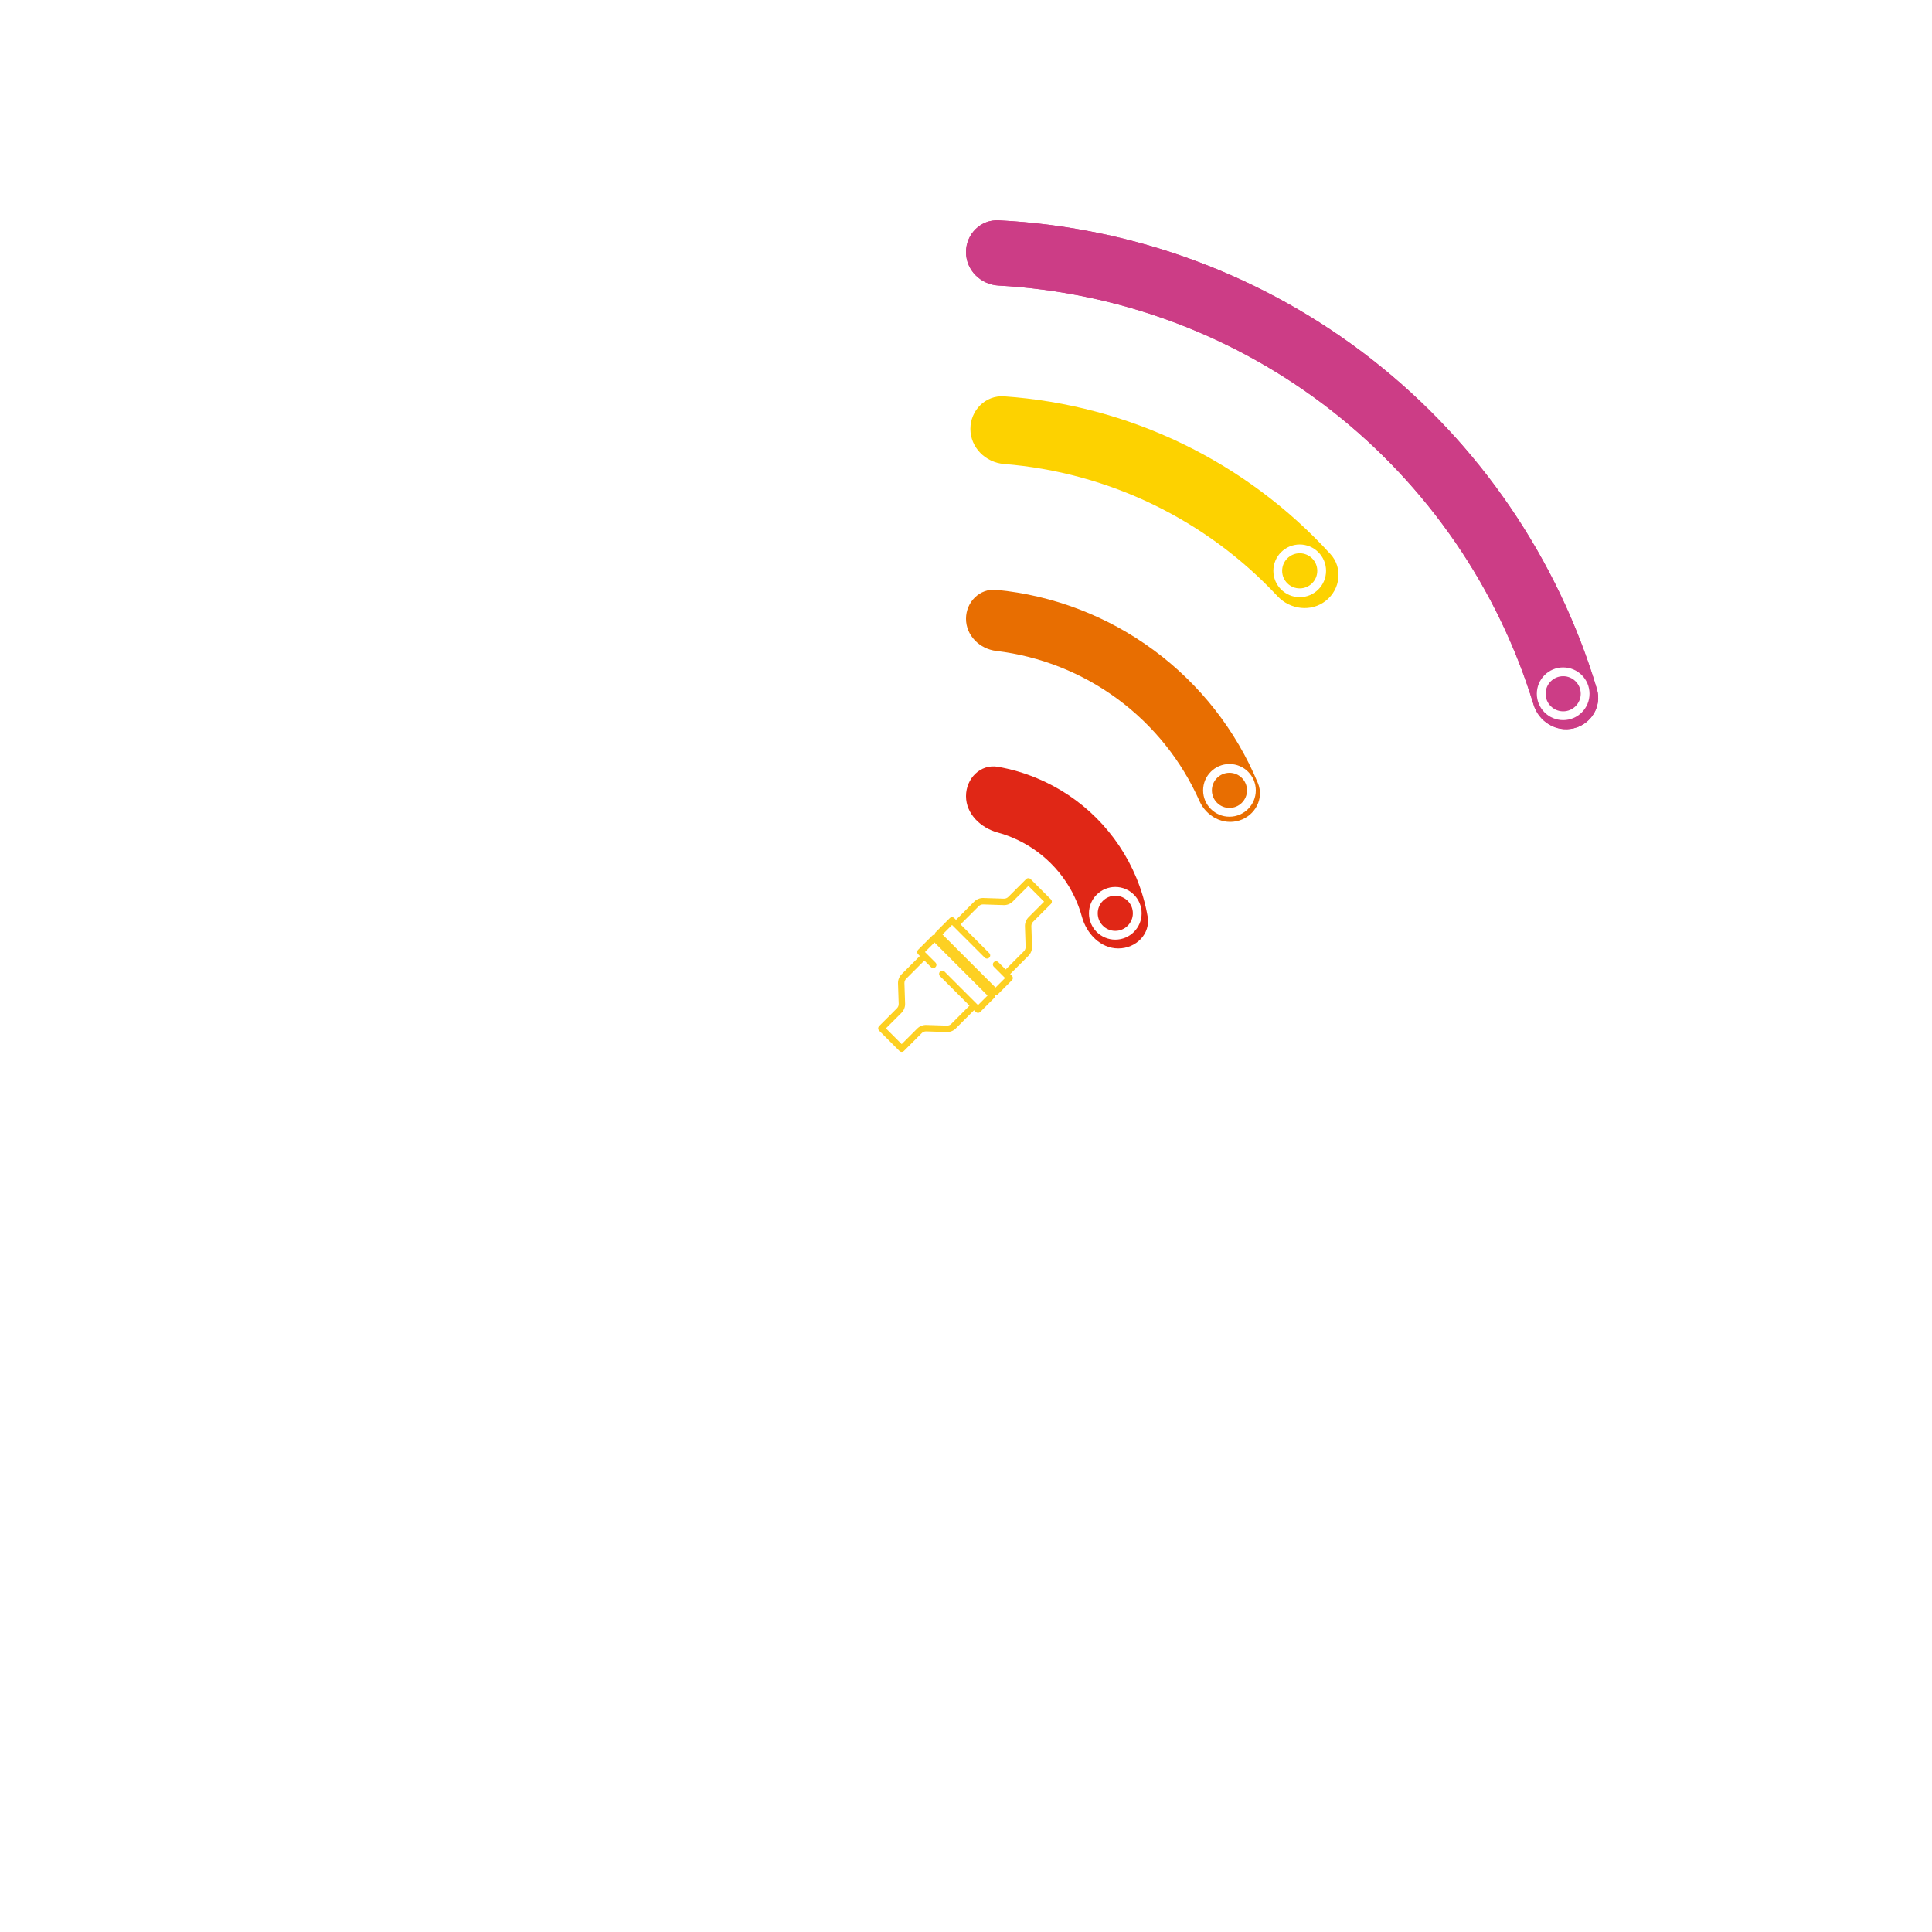
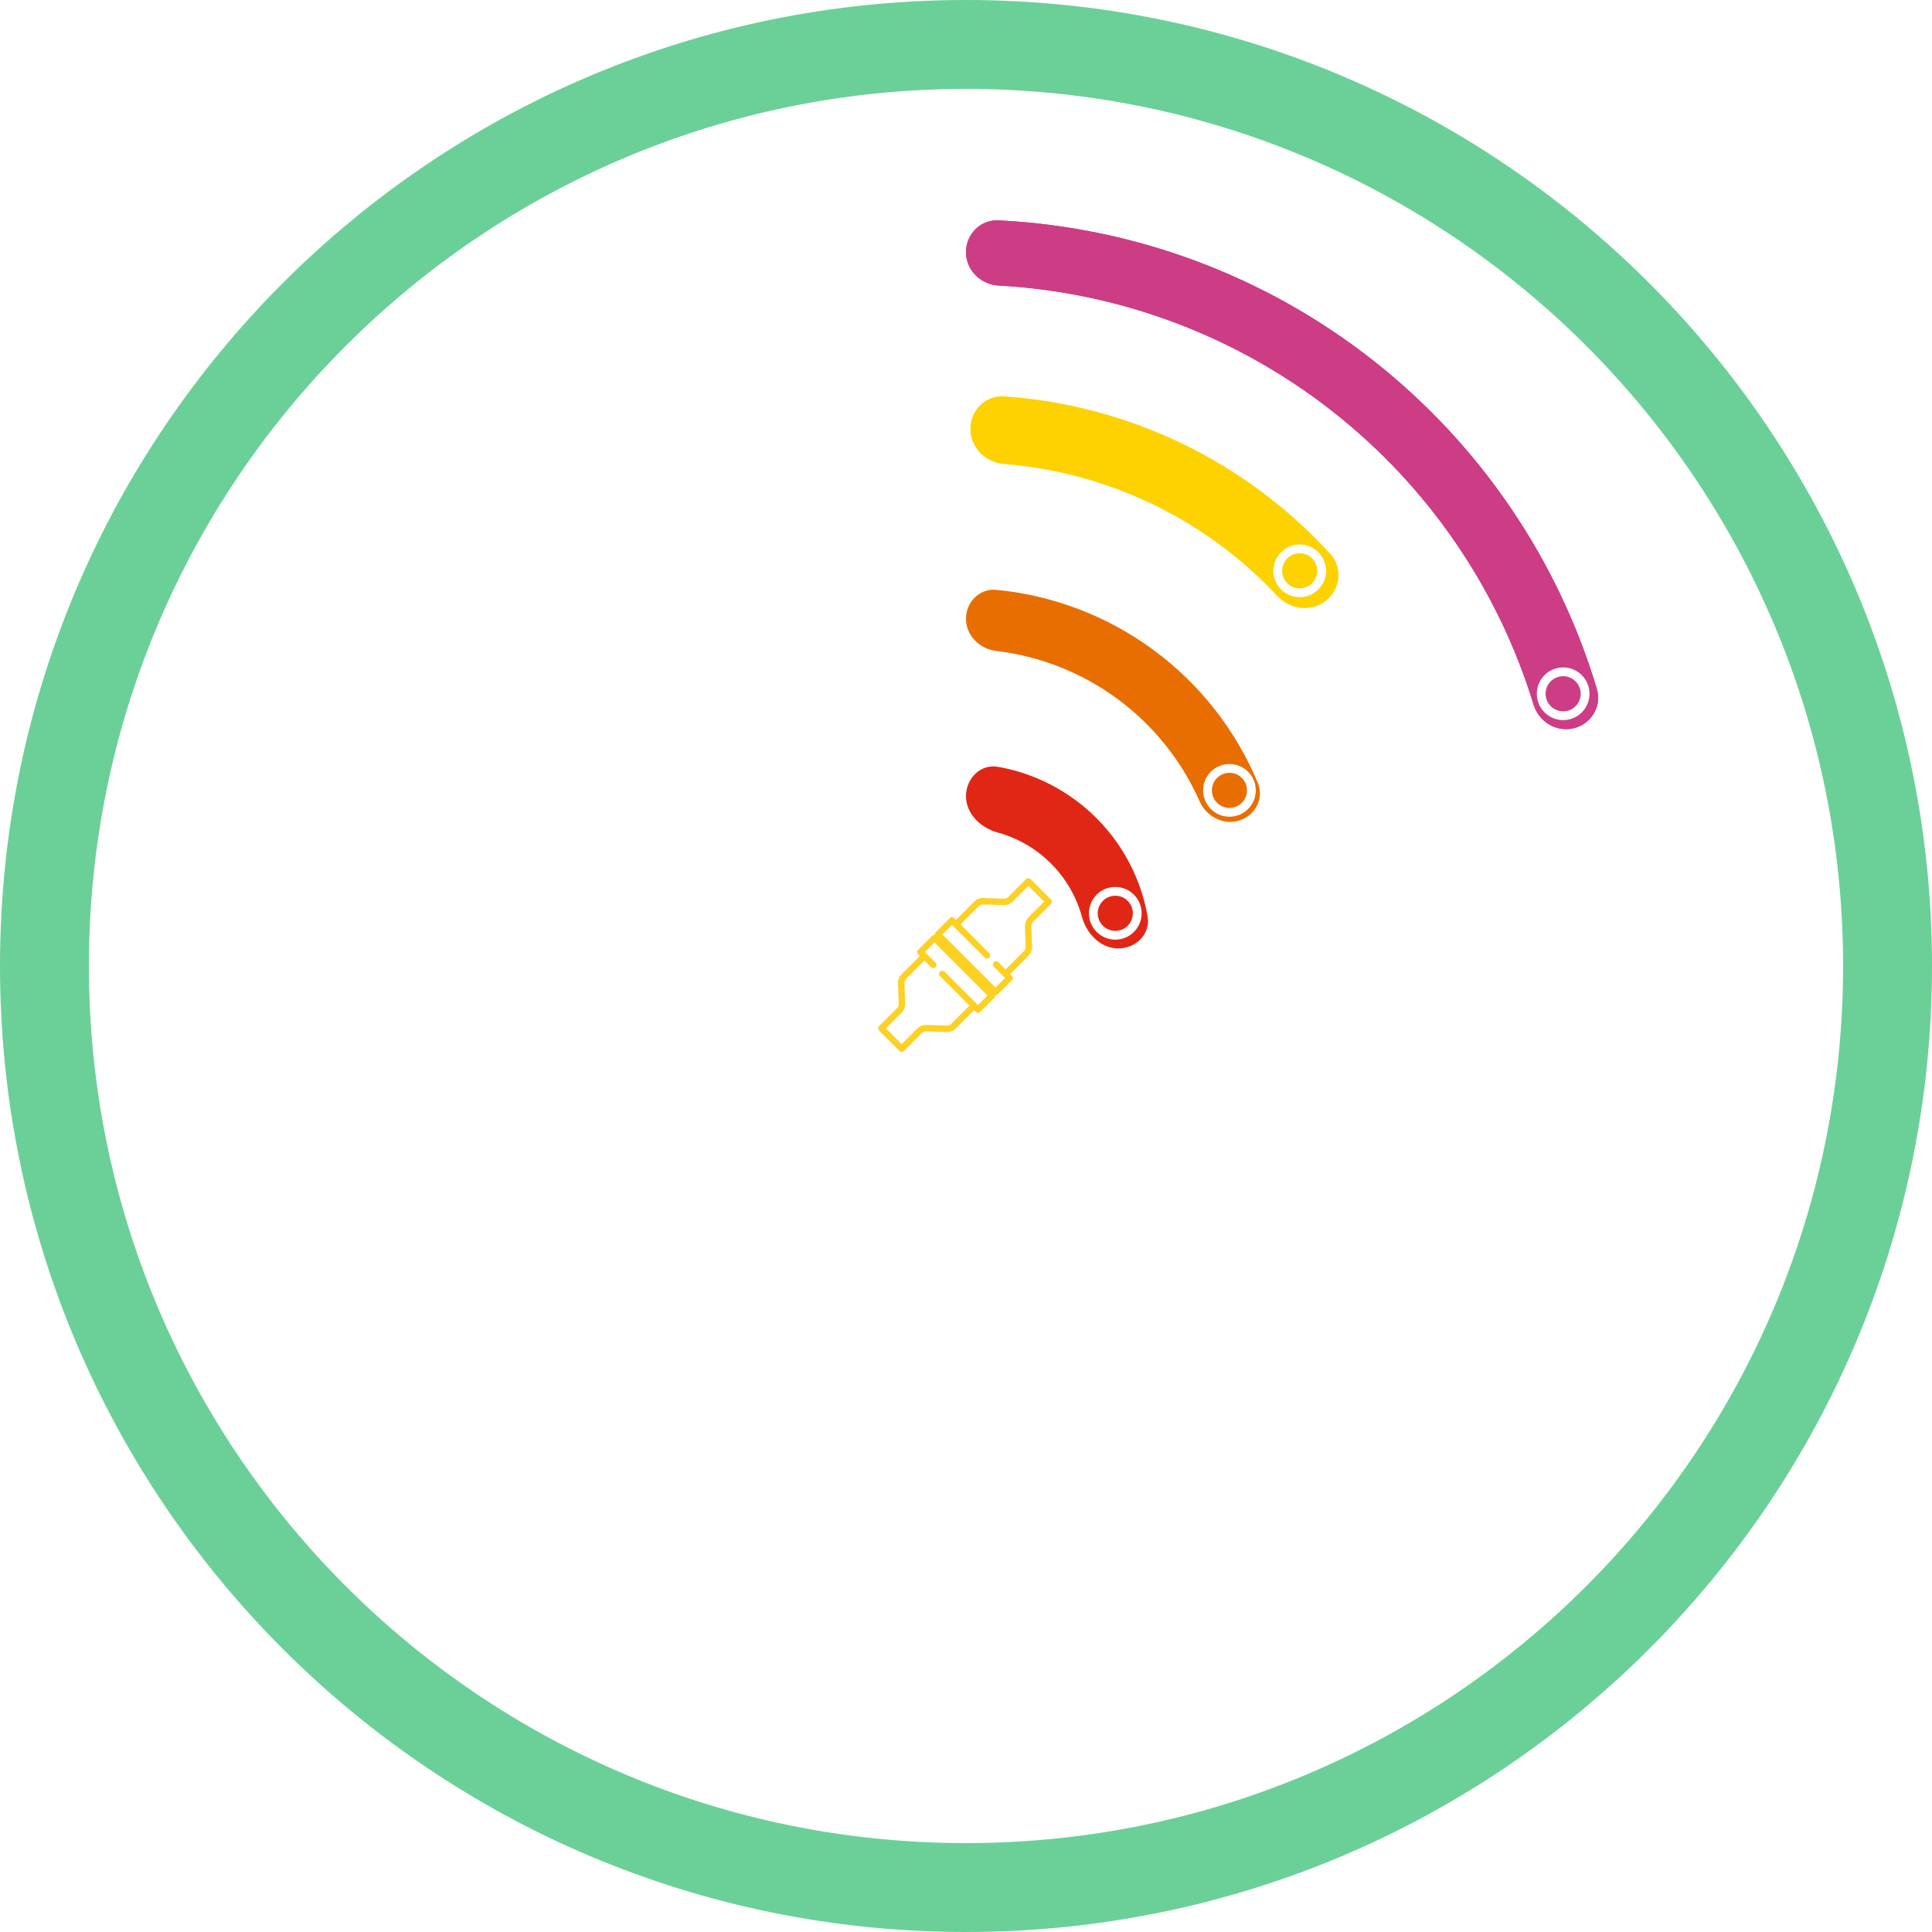
<svg xmlns="http://www.w3.org/2000/svg" width="220" height="220" viewBox="0 0 220 220" fill="none">
  <rect width="220" height="220" fill="white" />
  <path d="M110 28.707C110 26.66 111.661 24.99 113.706 25.092C129.155 25.856 144.024 31.381 156.248 40.957C168.472 50.532 177.399 63.645 181.841 78.461C182.429 80.422 181.206 82.434 179.218 82.925V82.925C177.23 83.415 175.231 82.197 174.632 80.239C170.595 67.032 162.595 55.346 151.676 46.794C140.757 38.241 127.496 33.273 113.706 32.516C111.661 32.404 110 30.755 110 28.707V28.707Z" fill="#CC3D86" />
  <path d="M110 28.707C110 26.66 111.661 24.99 113.706 25.092C129.155 25.856 144.024 31.381 156.248 40.957C168.472 50.532 177.399 63.645 181.841 78.461C182.429 80.422 181.206 82.434 179.218 82.925V82.925C177.23 83.415 175.231 82.197 174.632 80.239C170.595 67.032 162.595 55.346 151.676 46.794C140.757 38.241 127.496 33.273 113.706 32.516C111.661 32.404 110 30.755 110 28.707V28.707Z" fill="#CC3D86" />
  <path d="M110.5 48.841C110.5 46.72 112.222 44.986 114.338 45.133C121.379 45.621 128.275 47.449 134.651 50.53C141.027 53.612 146.743 57.88 151.5 63.094C152.93 64.661 152.642 67.087 150.979 68.405V68.405C149.317 69.723 146.912 69.432 145.465 67.881C141.439 63.566 136.641 60.025 131.308 57.447C125.975 54.869 120.219 53.31 114.337 52.836C112.222 52.666 110.5 50.962 110.5 48.841V48.841Z" fill="#FDD200" />
  <path d="M110 70.46C110 68.549 111.553 66.983 113.455 67.166C119.925 67.79 126.129 70.157 131.391 74.045C136.654 77.932 140.739 83.167 143.237 89.168C143.971 90.932 142.93 92.877 141.104 93.438V93.438C139.277 94 137.36 92.963 136.586 91.216C134.55 86.624 131.351 82.618 127.279 79.61C123.208 76.603 118.439 74.722 113.452 74.125C111.554 73.899 110 72.371 110 70.46V70.46Z" fill="#E86E01" />
  <path d="M110 90.659C110 88.638 111.65 86.968 113.64 87.318C115.144 87.583 116.619 88.011 118.036 88.599C120.584 89.654 122.899 91.201 124.849 93.151C126.799 95.101 128.346 97.416 129.401 99.964C129.989 101.381 130.417 102.856 130.682 104.36C131.032 106.35 129.362 108 127.341 108V108C125.321 108 123.73 106.334 123.197 104.385C123.046 103.835 122.86 103.293 122.641 102.764C121.954 101.104 120.946 99.595 119.675 98.325C118.405 97.054 116.896 96.046 115.236 95.359C114.707 95.139 114.165 94.954 113.615 94.803C111.666 94.27 110 92.679 110 90.659V90.659Z" fill="#E02716" />
  <path d="M119.67 102.417L117.359 100.107C117.291 100.039 117.198 100 117.101 100C117.004 100 116.911 100.039 116.843 100.107L114.814 102.136C114.681 102.269 114.498 102.341 114.31 102.335L111.98 102.257C111.592 102.244 111.211 102.395 110.935 102.67L108.861 104.745L108.667 104.551C108.525 104.409 108.293 104.409 108.15 104.551L106.548 106.154C106.405 106.297 106.405 106.528 106.548 106.671L113.106 113.229C113.177 113.3 113.271 113.336 113.364 113.336C113.458 113.336 113.551 113.3 113.623 113.229L115.225 111.626C115.368 111.484 115.368 111.252 115.225 111.109L115.032 110.916L117.107 108.841C117.382 108.566 117.532 108.185 117.519 107.796L117.442 105.467C117.436 105.279 117.508 105.096 117.641 104.963L119.67 102.934C119.812 102.791 119.812 102.56 119.67 102.417ZM117.124 104.446C116.849 104.721 116.698 105.102 116.711 105.491L116.789 107.821C116.795 108.008 116.722 108.192 116.59 108.324L114.515 110.399L113.683 109.567C113.541 109.425 113.309 109.425 113.167 109.567C113.024 109.71 113.024 109.942 113.167 110.084L114.45 111.368L113.364 112.454L107.323 106.413L108.409 105.327L108.602 105.52C108.602 105.52 108.602 105.52 108.602 105.52L112.133 109.05C112.275 109.193 112.507 109.193 112.649 109.05C112.792 108.908 112.792 108.676 112.649 108.534L109.378 105.262L111.452 103.187C111.585 103.054 111.769 102.982 111.956 102.988L114.285 103.065C114.673 103.079 115.055 102.928 115.33 102.653L117.101 100.882L118.894 102.676L117.124 104.446Z" fill="#FDD023" />
  <path d="M112.434 112.31C112.141 111.971 111.742 111.608 111.524 111.391C111.307 111.174 111.463 111.34 111.186 111.041C110 109.877 110.939 110.785 110.317 110.193L110.739 110.616L109.161 109.038L108.983 108.837C109.492 109.346 109.265 109.141 108.644 108.498C108.386 108.263 108.392 108.265 108.175 108.048C107.957 107.831 108.111 107.988 107.797 107.651C107.535 107.411 107.966 107.82 107.535 107.411L106.671 106.548C106.528 106.405 106.297 106.405 106.154 106.548L104.551 108.15C104.483 108.219 104.444 108.312 104.444 108.409C104.444 108.506 104.483 108.599 104.551 108.667L104.745 108.861L102.67 110.935C102.395 111.211 102.245 111.592 102.257 111.98L102.335 114.31C102.341 114.497 102.269 114.681 102.136 114.814L100.107 116.843C99.964 116.985 99.964 117.217 100.107 117.36L102.417 119.67C102.486 119.738 102.579 119.777 102.676 119.777C102.773 119.777 102.866 119.738 102.934 119.67L104.963 117.641C105.096 117.508 105.279 117.436 105.467 117.442L107.796 117.519C108.185 117.532 108.566 117.382 108.841 117.107L110.916 115.032L111.109 115.225C111.181 115.297 111.274 115.332 111.368 115.332C111.461 115.332 111.555 115.297 111.626 115.225L113.229 113.623C113.372 113.48 113.372 113.248 113.229 113.106L112.365 112.242L112.013 111.867C112.493 112.369 112.649 112.526 112.434 112.31ZM107.959 107.826C107.873 107.746 108.096 107.995 107.959 107.826C108.052 107.942 108.307 108.184 108.386 108.263C108.465 108.342 108.205 108.082 108.281 108.159C108.364 108.241 108.467 108.335 108.348 108.225L108.644 108.521L108.052 107.928L107.959 107.826ZM112.454 113.364L111.368 114.45L107.559 110.641C107.417 110.499 107.185 110.499 107.042 110.641C106.971 110.713 106.935 110.806 106.935 110.9C106.935 110.994 106.971 111.087 107.042 111.158L110.399 114.515L108.324 116.59C108.192 116.723 108.008 116.795 107.821 116.789L105.491 116.711C105.102 116.699 104.721 116.849 104.446 117.124L102.676 118.894L100.882 117.101L102.653 115.331C102.928 115.055 103.078 114.675 103.065 114.286L102.988 111.956C102.982 111.769 103.054 111.585 103.187 111.452L105.262 109.378L106.008 110.124C106.151 110.267 106.383 110.267 106.525 110.124C106.668 109.982 106.668 109.75 106.525 109.607L105.52 108.602L105.327 108.409L106.413 107.323L107.276 108.187L108.386 109.296L108.386 109.297L110.481 111.391L111.59 112.501L112.454 113.364ZM111.426 111.293L111.849 111.725L111.265 111.124L111.186 111.041C111.341 111.208 110.989 110.847 111.084 110.941C111.18 111.034 111.553 111.423 111.632 111.503C111.712 111.582 111.59 111.459 111.69 111.562C111.79 111.664 111.294 111.157 111.426 111.293Z" fill="#FDD023" />
  <circle cx="140" cy="90" r="2.5" fill="#E86E01" stroke="white" />
  <circle cx="148" cy="65" r="2.5" fill="#FDD200" stroke="white" />
  <circle cx="178" cy="79" r="2.5" fill="#CC3D86" stroke="white" />
  <circle cx="127" cy="104" r="2.5" fill="#E02716" stroke="white" />
+   <path d="M220 110C220 170.751 170.751 220 110 220C49.249 220 0 170.751 0 110C0 49.249 49.249 0 110 0C170.751 0 220 49.249 220 110ZM10.124 110C10.124 165.16 54.84 209.876 110 209.876C165.16 209.876 209.876 165.16 209.876 110C209.876 54.84 165.16 10.124 110 10.124C54.84 10.124 10.124 54.84 10.124 110Z" fill="#6BD098" />
</svg>
